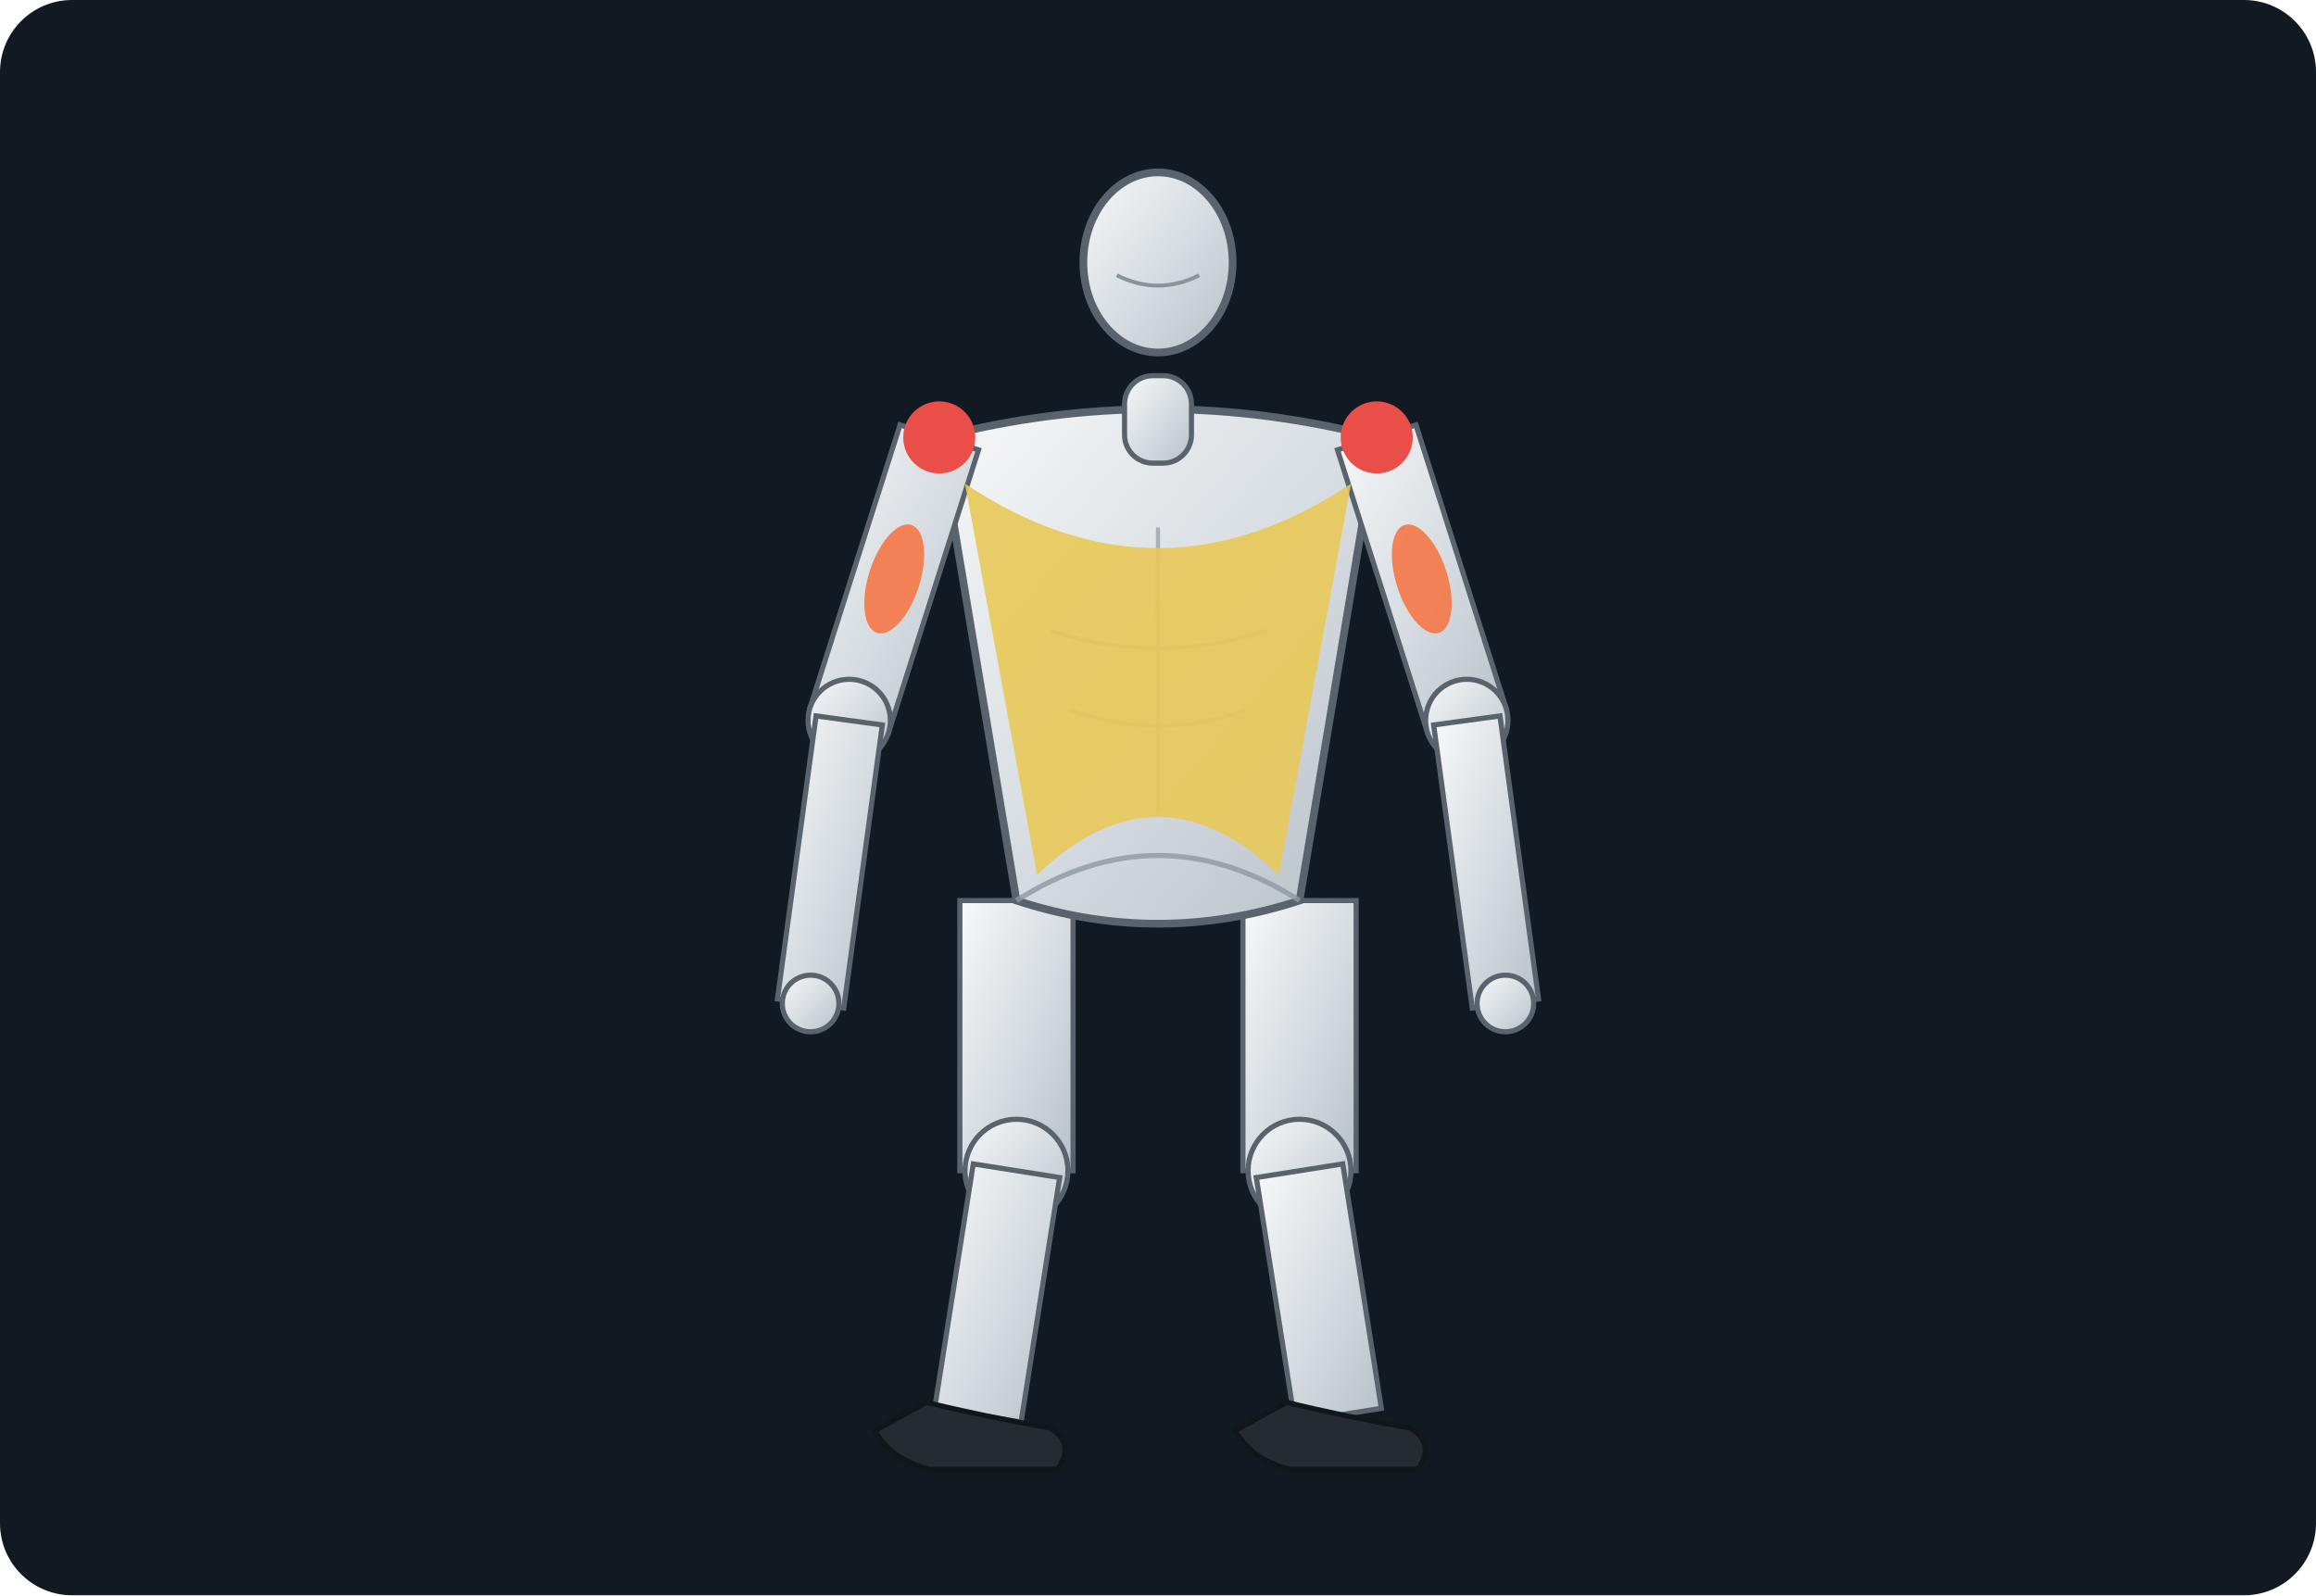
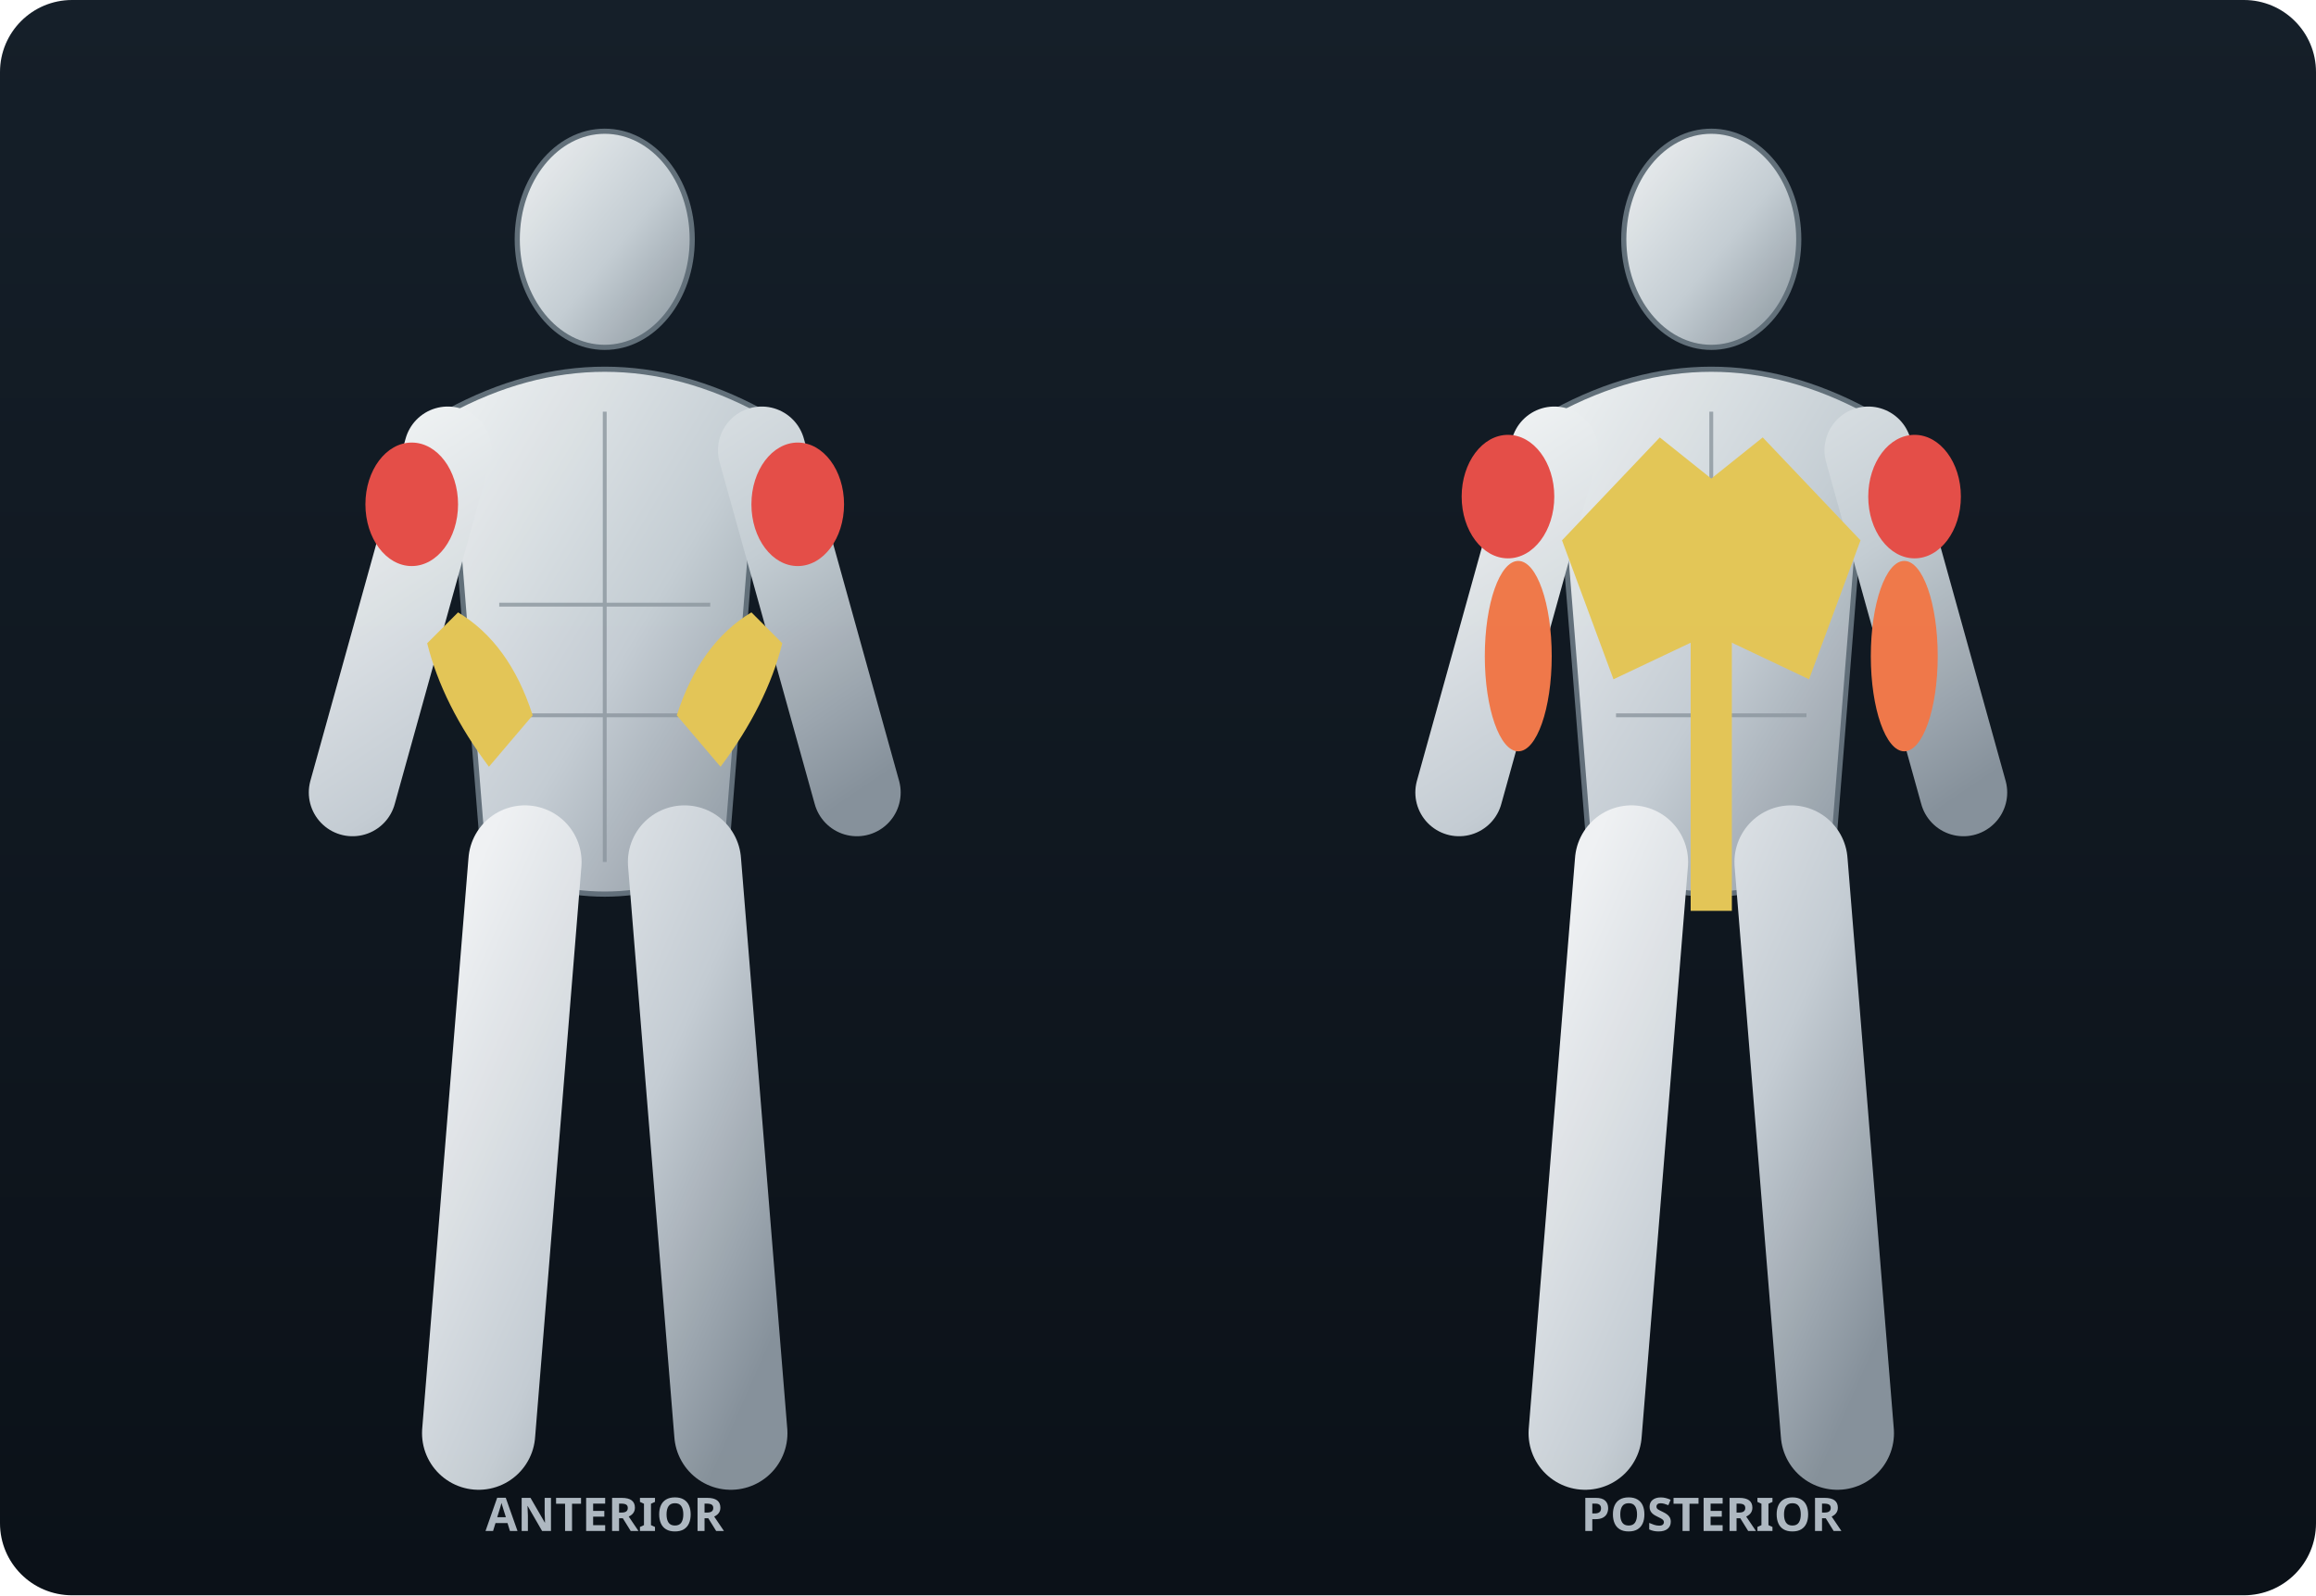
<svg xmlns="http://www.w3.org/2000/svg" width="900" height="620" viewBox="0 0 900 620" role="img" aria-label="Músculos trabajados · Press militar con barra" data-style="anatomical-v2">
  <defs>
-     <linearGradient id="bg" x2="0" y2="1">
-       <stop stop-color="#ffffff" />
-       <stop offset="1" stop-color="#e9eef3" />
+     <linearGradient id="mapbg" x2="0" y2="1">
+       <stop stop-color="#151f29" />
+       <stop offset="1" stop-color="#0b1118" />
    </linearGradient>
-     <linearGradient id="body" x2="1" y2="1">
-       <stop stop-color="#f7f8f9" />
-       <stop offset=".55" stop-color="#d5dbe0" />
-       <stop offset="1" stop-color="#b8c1c9" />
+     <linearGradient id="skin" x2="1" y2="1">
+       <stop stop-color="#f4f6f7" />
+       <stop offset=".55" stop-color="#c8d0d6" />
+       <stop offset="1" stop-color="#89949d" />
    </linearGradient>
-     <linearGradient id="metal" x2="1">
-       <stop stop-color="#20272d" />
-       <stop offset=".5" stop-color="#7e8993" />
-       <stop offset="1" stop-color="#2a3239" />
-     </linearGradient>
-     <filter id="shadow" x="-20%" y="-20%" width="140%" height="160%">
-       <feDropShadow dx="0" dy="10" stdDeviation="10" flood-opacity=".17" />
-     </filter>
  </defs>
-   <rect width="900" height="620" rx="28" fill="#111922" />
-   <g transform="translate(0,-10)">
-     <g class="anatomical-v2">
-       <path d="M373 360 L373 465 Q395 465 417 465 L417 360 Q395 360 373 360Z" fill="url(#body)" stroke="#58636e" stroke-width="2" />
-       <circle cx="395" cy="465" r="20" fill="url(#body)" stroke="#58636e" stroke-width="2" />
-       <path d="M378.208 462.349 L363.208 557.349 Q380 560 396.792 562.651 L411.792 467.651 Q395 465 378.208 462.349Z" fill="url(#body)" stroke="#58636e" stroke-width="2" />
-       <path d="M483 360 L483 465 Q505 465 527 465 L527 360 Q505 360 483 360Z" fill="url(#body)" stroke="#58636e" stroke-width="2" />
-       <circle cx="505" cy="465" r="20" fill="url(#body)" stroke="#58636e" stroke-width="2" />
-       <path d="M488.208 467.651 L503.208 562.651 Q520 560 536.792 557.349 L521.792 462.349 Q505 465 488.208 467.651Z" fill="url(#body)" stroke="#58636e" stroke-width="2" />
-       <path d="M365 180 Q450 158 535 180 L505 360 Q450 378 395 360 Z" fill="url(#body)" stroke="#58636e" stroke-width="3" />
-       <path d="M395 360 Q450 325 505 360" fill="none" stroke="#8e989f" stroke-width="2" opacity=".8" />
-       <path d="M450 215v110 M408 255q42 14 84 0 M416 286q34 12 68 0" fill="none" stroke="#9aa3aa" stroke-width="1.6" opacity=".8" />
-       <path d="M349.753 175.149 L314.753 285.149 Q330 290 345.247 294.851 L380.247 184.851 Q365 180 349.753 175.149Z" fill="url(#body)" stroke="#58636e" stroke-width="2" />
-       <circle cx="330" cy="290" r="16" fill="url(#body)" stroke="#58636e" stroke-width="2" />
-       <path d="M317.119 288.244 L302.119 398.244 Q315 400 327.881 401.756 L342.881 291.756 Q330 290 317.119 288.244Z" fill="url(#body)" stroke="#58636e" stroke-width="2" />
-       <circle cx="315" cy="400" r="11" fill="url(#body)" stroke="#58636e" stroke-width="2" />
-       <path d="M519.753 184.851 L554.753 294.851 Q570 290 585.247 285.149 L550.247 175.149 Q535 180 519.753 184.851Z" fill="url(#body)" stroke="#58636e" stroke-width="2" />
-       <circle cx="570" cy="290" r="16" fill="url(#body)" stroke="#58636e" stroke-width="2" />
-       <path d="M557.119 291.756 L572.119 401.756 Q585 400 597.881 398.244 L582.881 288.244 Q570 290 557.119 291.756Z" fill="url(#body)" stroke="#58636e" stroke-width="2" />
-       <circle cx="585" cy="400" r="11" fill="url(#body)" stroke="#58636e" stroke-width="2" />
-       <rect x="437" y="156" width="26" height="34" rx="11" fill="url(#body)" stroke="#58636e" stroke-width="2" />
-       <ellipse cx="450" cy="112" rx="29" ry="35" fill="url(#body)" stroke="#58636e" stroke-width="3" />
-       <path d="M434 117q16 8 32 0" fill="none" stroke="#89939b" stroke-width="1.5" />
-       <path d="M360 555q20 5 48 10q10 6 3 16h-50q-15-4-21-15z" fill="#252b31" stroke="#11161a" stroke-width="2" />
-       <path d="M500 555q20 5 48 10q10 6 3 16h-50q-15-4-21-15z" fill="#252b31" stroke="#11161a" stroke-width="2" />
-       <circle cx="365" cy="180" r="14" fill="#e94f48" stroke="none" stroke-width="0" />
-       <circle cx="535" cy="180" r="14" fill="#e94f48" stroke="none" stroke-width="0" />
-       <ellipse cx="347.5" cy="235" rx="10" ry="22" transform="rotate(197.6501 347.5 235)" fill="#f47a4a" opacity=".92" />
-       <ellipse cx="552.5" cy="235" rx="10" ry="22" transform="rotate(162.3499 552.5 235)" fill="#f47a4a" opacity=".92" />
-       <path d="M375 198Q450 248 525 198L497 350Q450 305 403 350Z" fill="#e8c958" opacity=".9" />
-     </g>
+   <rect width="900" height="620" rx="28" fill="url(#mapbg)" />
+   <g opacity=".98">
+     <ellipse cx="235" cy="93" rx="34" ry="42" fill="url(#skin)" stroke="#64717b" stroke-width="2" />
+     <path d="M174 160Q235 127 296 160L282 335Q235 360 188 335Z" fill="url(#skin)" stroke="#64717b" stroke-width="2" />
+     <path d="M174 175L137 308M296 175L333 308" stroke="url(#skin)" stroke-width="34" stroke-linecap="round" />
+     <path d="M204 335L186 557M266 335L284 557" stroke="url(#skin)" stroke-width="44" stroke-linecap="round" />
+     <path d="M235 160v175M194 235h82M198 278h74" stroke="#8d979f" stroke-width="1.5" opacity=".8" />
+     <ellipse cx="665" cy="93" rx="34" ry="42" fill="url(#skin)" stroke="#64717b" stroke-width="2" />
+     <path d="M604 160Q665 127 726 160L712 335Q665 360 618 335Z" fill="url(#skin)" stroke="#64717b" stroke-width="2" />
+     <path d="M604 175L567 308M726 175L763 308" stroke="url(#skin)" stroke-width="34" stroke-linecap="round" />
+     <path d="M634 335L616 557M696 335L714 557" stroke="url(#skin)" stroke-width="44" stroke-linecap="round" />
+     <path d="M665 160v175M624 235h82M628 278h74" stroke="#8d979f" stroke-width="1.5" opacity=".8" />
+     <ellipse cx="160" cy="196" rx="18" ry="24" fill="#e94f48" />
+     <ellipse cx="310" cy="196" rx="18" ry="24" fill="#e94f48" />
+     <path d="M178 238q20 12 29 40l-17 20q-18-24-24-48z" fill="#e8c958" />
+     <path d="M292 238q-20 12-29 40l17 20q18-24 24-48z" fill="#e8c958" />
+     <path d="M645 170l-38 40 20 54 38-18 38 18 20-54-38-40-20 16z" fill="#e8c958" />
+     <path d="M657 242h16v112h-16z" rx="8" fill="#e8c958" />
+     <ellipse cx="590" cy="255" rx="13" ry="37" fill="#f47a4a" />
+     <ellipse cx="740" cy="255" rx="13" ry="37" fill="#f47a4a" />
+     <ellipse cx="586" cy="193" rx="18" ry="24" fill="#e94f48" />
+     <ellipse cx="744" cy="193" rx="18" ry="24" fill="#e94f48" />
+   </g>
+   <g fill="#aeb8c1" font-family="system-ui,sans-serif" font-size="18" font-weight="700">
+     <text x="235" y="595" text-anchor="middle">ANTERIOR</text>
+     <text x="665" y="595" text-anchor="middle">POSTERIOR</text>
  </g>
</svg>
